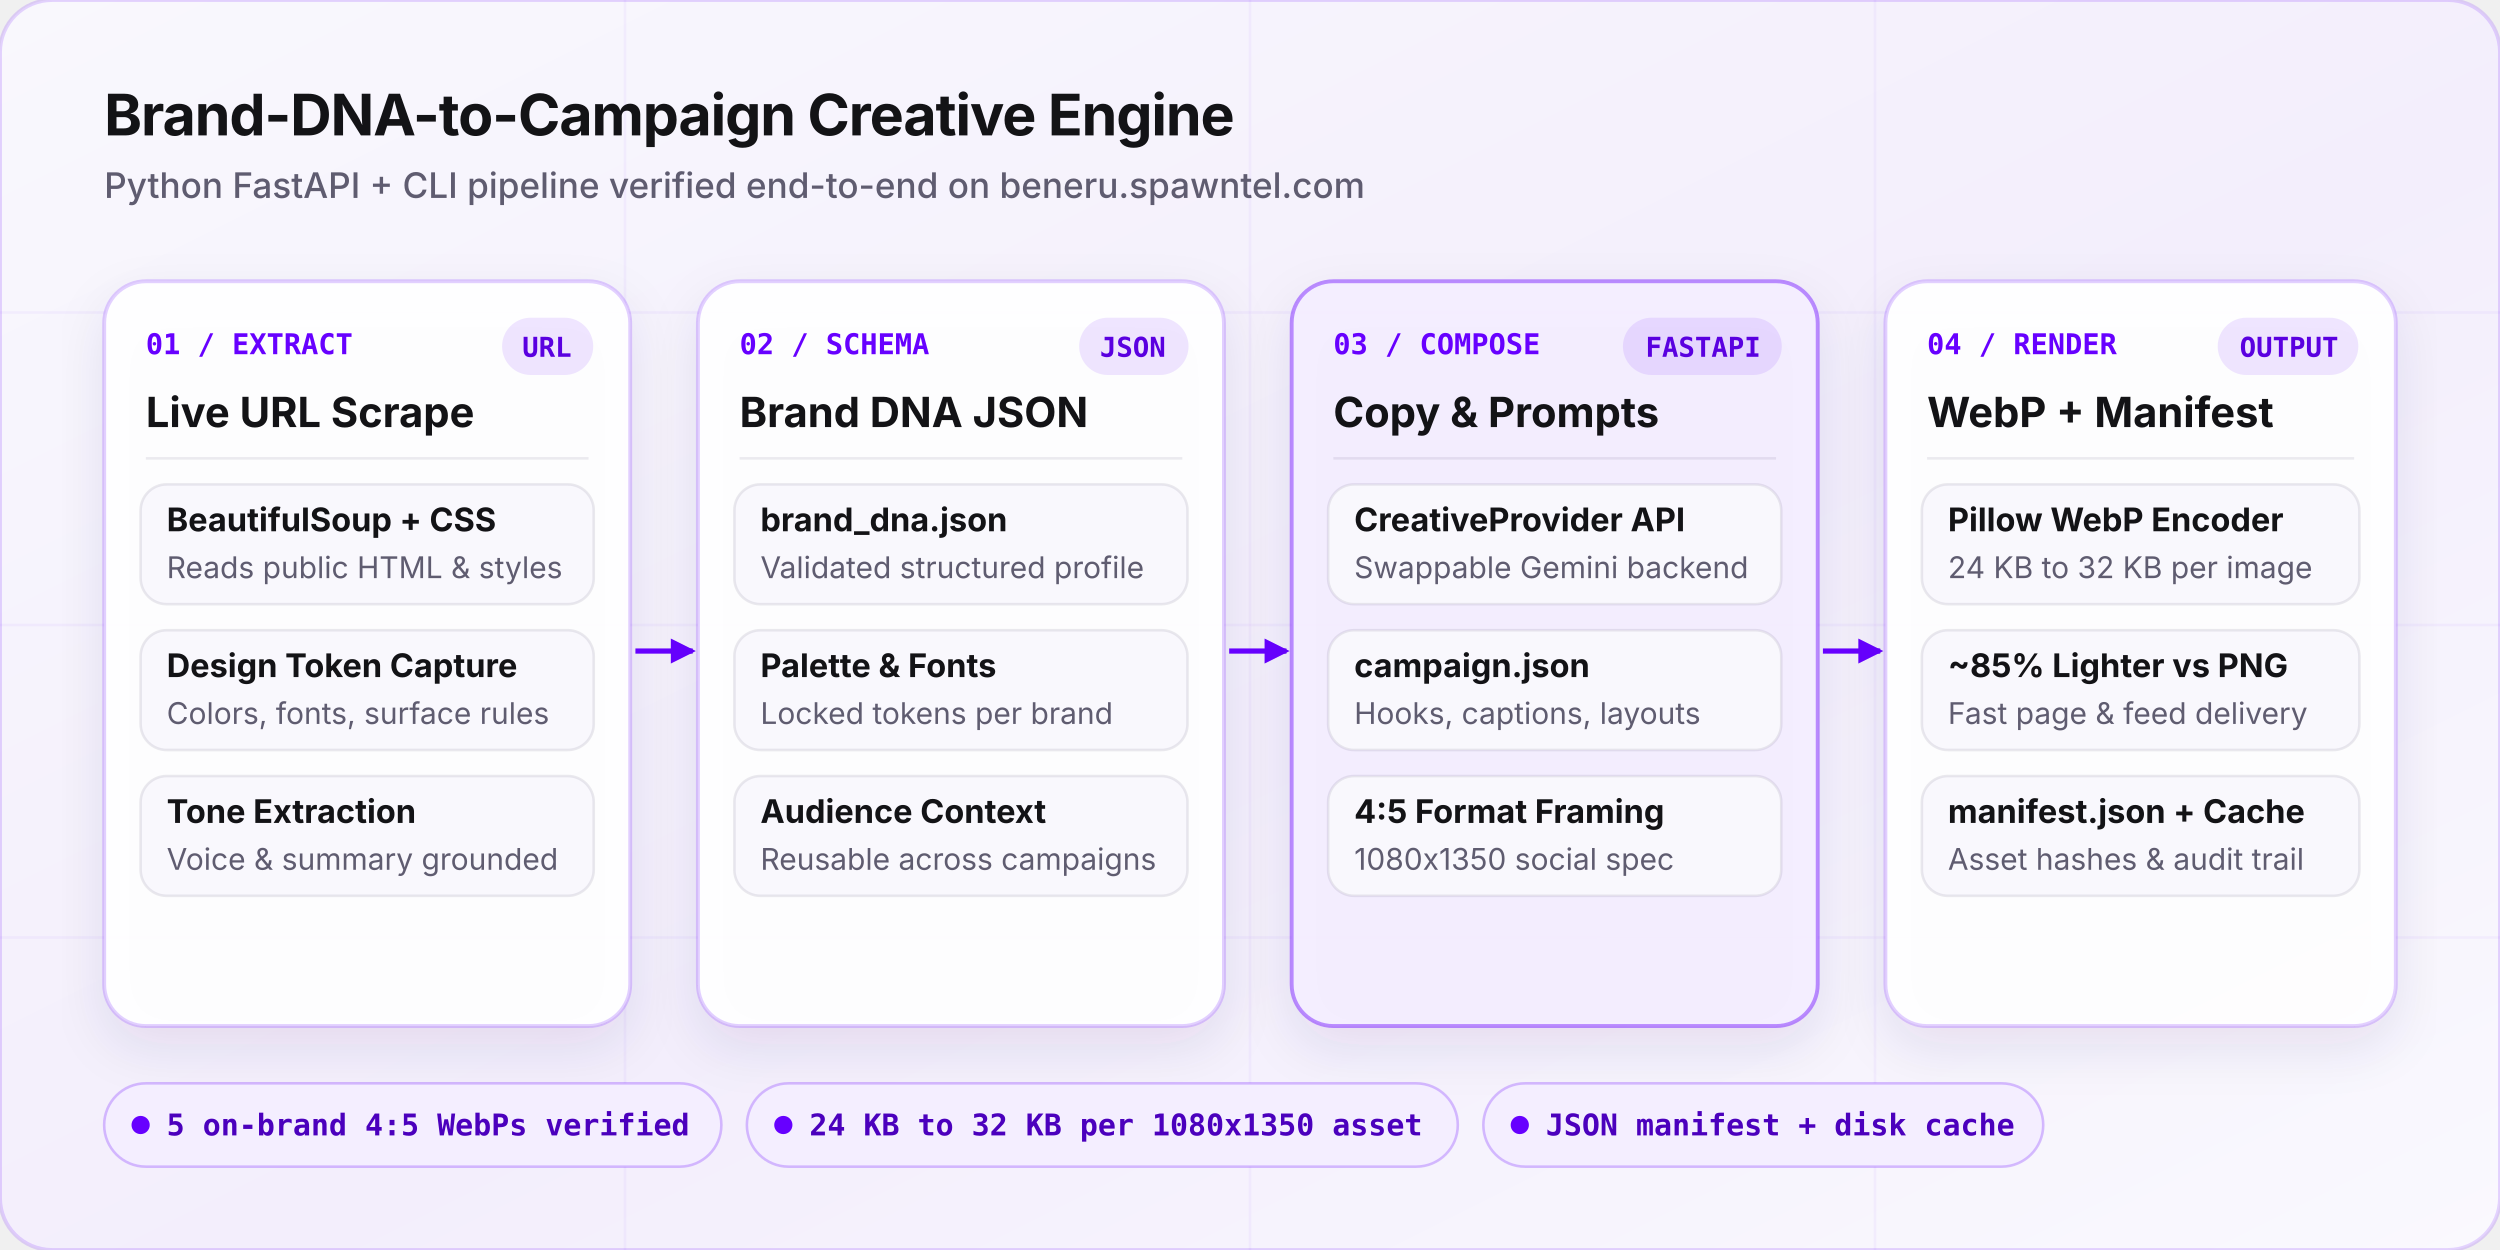
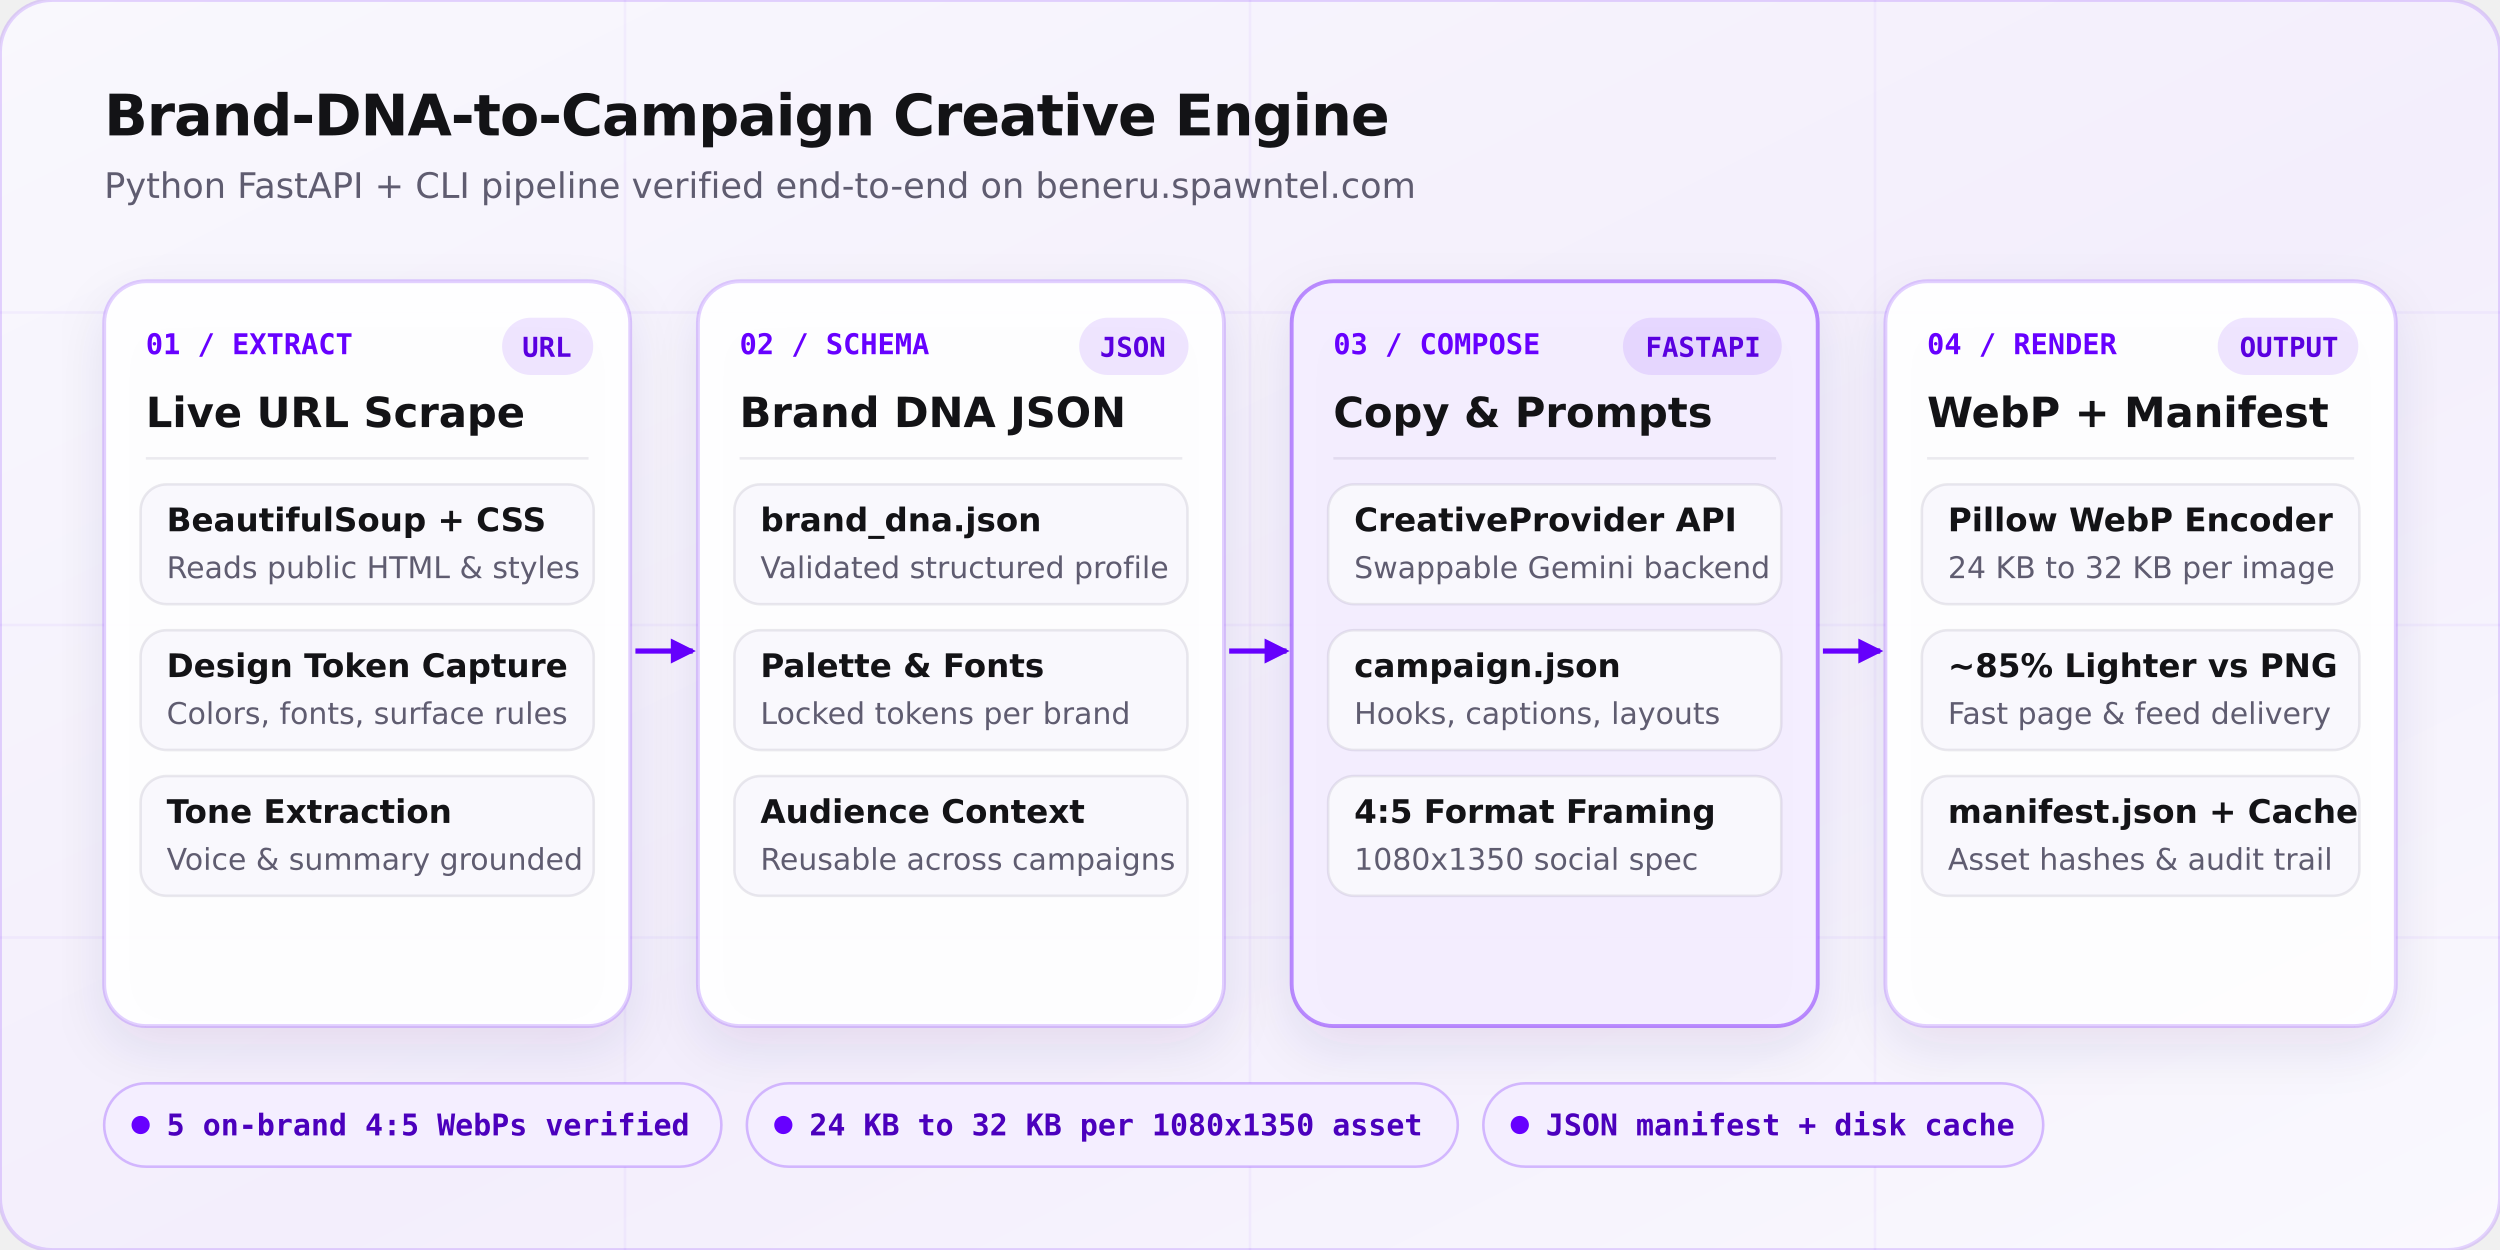
<svg xmlns="http://www.w3.org/2000/svg" viewBox="0 0 960 480" width="960" height="480" role="img" aria-label="Brand-DNA-to-Campaign Creative Engine">
  <defs>
    <linearGradient id="bgGrad" x1="0" y1="0" x2="1" y2="1">
      <stop offset="0%" stop-color="#F9F8FD" />
      <stop offset="55%" stop-color="#F3EEFC" />
      <stop offset="100%" stop-color="#FAF9FE" />
    </linearGradient>
    <filter id="cardShadow" x="-8%" y="-8%" width="116%" height="124%">
      <feDropShadow dx="0" dy="8" stdDeviation="10" flood-color="#2E106C" flood-opacity="0.10" />
    </filter>
    <marker id="arrow" viewBox="0 0 10 10" refX="8" refY="5" markerWidth="6" markerHeight="6" orient="auto-start-reverse">
      <path d="M 1 1 L 9 5 L 1 9 z" fill="#6700FF" />
    </marker>
  </defs>
  <rect width="960" height="480" rx="20" fill="url(#bgGrad)" stroke="#6700FF" stroke-opacity="0.16" stroke-width="1.5" />
  <g opacity="0.28" stroke="#6700FF" stroke-opacity="0.14" stroke-width="1">
    <line x1="0" y1="120" x2="960" y2="120" />
    <line x1="0" y1="240" x2="960" y2="240" />
    <line x1="0" y1="360" x2="960" y2="360" />
    <line x1="240" y1="0" x2="240" y2="480" />
    <line x1="480" y1="0" x2="480" y2="480" />
    <line x1="720" y1="0" x2="720" y2="480" />
  </g>
-   <text x="40" y="52" font-family="'Geist', 'Inter', ui-sans-serif, system-ui, -apple-system, 'Segoe UI', 'DejaVu Sans', sans-serif" font-size="22" font-weight="750" letter-spacing="-0.4" fill="#131316">Brand-DNA-to-Campaign Creative Engine</text>
-   <text x="40" y="76" font-family="'Geist', 'Inter', ui-sans-serif, system-ui, -apple-system, 'Segoe UI', 'DejaVu Sans', sans-serif" font-size="13.5" font-weight="500" fill="#5F5C70">Python FastAPI + CLI pipeline verified end-to-end on beneru.spawntel.com</text>
+   <text x="40" y="52" font-family="'Poppins', 'General Sans', 'DM Sans', ui-sans-serif, system-ui, -apple-system, 'Segoe UI', 'DejaVu Sans', sans-serif" font-size="22" font-weight="750" letter-spacing="-0.4" fill="#131316">Brand-DNA-to-Campaign Creative Engine</text>
+   <text x="40" y="76" font-family="'Poppins', 'General Sans', 'DM Sans', ui-sans-serif, system-ui, -apple-system, 'Segoe UI', 'DejaVu Sans', sans-serif" font-size="13.5" font-weight="500" fill="#5F5C70">Python FastAPI + CLI pipeline verified end-to-end on beneru.spawntel.com</text>
  <g filter="url(#cardShadow)">
    <rect x="40" y="108" width="202" height="286" rx="16" fill="#FFFFFF" fill-opacity="0.92" stroke="#6700FF" stroke-opacity="0.18" stroke-width="1.5" />
  </g>
-   <text x="56" y="136" font-family="'Geist Mono', ui-monospace, 'SFMono-Regular', 'DejaVu Sans Mono', monospace" font-size="11" font-weight="700" fill="#6700FF">01 / EXTRACT</text>
+   <text x="56" y="136" font-family="'JetBrains Mono', ui-monospace, 'SFMono-Regular', 'DejaVu Sans Mono', monospace" font-size="11" font-weight="700" fill="#6700FF">01 / EXTRACT</text>
  <rect x="192.8" y="122" width="35" height="22" rx="11" fill="#6700FF" fill-opacity="0.10" />
-   <text x="210" y="137" text-anchor="middle" font-family="'Geist Mono', ui-monospace, 'SFMono-Regular', 'DejaVu Sans Mono', monospace" font-size="10.5" font-weight="700" fill="#5A00E0">URL</text>
-   <text x="56" y="164" font-family="'Geist', 'Inter', ui-sans-serif, system-ui, -apple-system, 'Segoe UI', 'DejaVu Sans', sans-serif" font-size="16" font-weight="750" fill="#131316">Live URL Scrape</text>
+   <text x="210" y="137" text-anchor="middle" font-family="'JetBrains Mono', ui-monospace, 'SFMono-Regular', 'DejaVu Sans Mono', monospace" font-size="10.5" font-weight="700" fill="#5A00E0">URL</text>
+   <text x="56" y="164" font-family="'Poppins', 'General Sans', 'DM Sans', ui-sans-serif, system-ui, -apple-system, 'Segoe UI', 'DejaVu Sans', sans-serif" font-size="16" font-weight="750" fill="#131316">Live URL Scrape</text>
  <line x1="56" y1="176" x2="226" y2="176" stroke="#221844" stroke-opacity="0.08" stroke-width="1" />
  <rect x="54" y="186" width="174" height="46" rx="10" fill="#F9F8FD" stroke="#221844" stroke-opacity="0.09" stroke-width="1" />
-   <text x="64" y="204" font-family="'Geist', 'Inter', ui-sans-serif, system-ui, -apple-system, 'Segoe UI', 'DejaVu Sans', sans-serif" font-size="12.5" font-weight="700" fill="#131316">BeautifulSoup + CSS</text>
-   <text x="64" y="222" font-family="'Geist', 'Inter', ui-sans-serif, system-ui, -apple-system, 'Segoe UI', 'DejaVu Sans', sans-serif" font-size="11.5" font-weight="400" fill="#5F5C70">Reads public HTML &amp; styles</text>
+   <text x="64" y="204" font-family="'Poppins', 'General Sans', 'DM Sans', ui-sans-serif, system-ui, -apple-system, 'Segoe UI', 'DejaVu Sans', sans-serif" font-size="12.5" font-weight="700" fill="#131316">BeautifulSoup + CSS</text>
+   <text x="64" y="222" font-family="'Poppins', 'General Sans', 'DM Sans', ui-sans-serif, system-ui, -apple-system, 'Segoe UI', 'DejaVu Sans', sans-serif" font-size="11.5" font-weight="400" fill="#5F5C70">Reads public HTML &amp; styles</text>
  <rect x="54" y="242" width="174" height="46" rx="10" fill="#F9F8FD" stroke="#221844" stroke-opacity="0.09" stroke-width="1" />
-   <text x="64" y="260" font-family="'Geist', 'Inter', ui-sans-serif, system-ui, -apple-system, 'Segoe UI', 'DejaVu Sans', sans-serif" font-size="12.5" font-weight="700" fill="#131316">Design Token Capture</text>
-   <text x="64" y="278" font-family="'Geist', 'Inter', ui-sans-serif, system-ui, -apple-system, 'Segoe UI', 'DejaVu Sans', sans-serif" font-size="11.5" font-weight="400" fill="#5F5C70">Colors, fonts, surface rules</text>
+   <text x="64" y="260" font-family="'Poppins', 'General Sans', 'DM Sans', ui-sans-serif, system-ui, -apple-system, 'Segoe UI', 'DejaVu Sans', sans-serif" font-size="12.5" font-weight="700" fill="#131316">Design Token Capture</text>
+   <text x="64" y="278" font-family="'Poppins', 'General Sans', 'DM Sans', ui-sans-serif, system-ui, -apple-system, 'Segoe UI', 'DejaVu Sans', sans-serif" font-size="11.5" font-weight="400" fill="#5F5C70">Colors, fonts, surface rules</text>
  <rect x="54" y="298" width="174" height="46" rx="10" fill="#F9F8FD" stroke="#221844" stroke-opacity="0.09" stroke-width="1" />
-   <text x="64" y="316" font-family="'Geist', 'Inter', ui-sans-serif, system-ui, -apple-system, 'Segoe UI', 'DejaVu Sans', sans-serif" font-size="12.5" font-weight="700" fill="#131316">Tone Extraction</text>
-   <text x="64" y="334" font-family="'Geist', 'Inter', ui-sans-serif, system-ui, -apple-system, 'Segoe UI', 'DejaVu Sans', sans-serif" font-size="11.5" font-weight="400" fill="#5F5C70">Voice &amp; summary grounded</text>
+   <text x="64" y="316" font-family="'Poppins', 'General Sans', 'DM Sans', ui-sans-serif, system-ui, -apple-system, 'Segoe UI', 'DejaVu Sans', sans-serif" font-size="12.5" font-weight="700" fill="#131316">Tone Extraction</text>
+   <text x="64" y="334" font-family="'Poppins', 'General Sans', 'DM Sans', ui-sans-serif, system-ui, -apple-system, 'Segoe UI', 'DejaVu Sans', sans-serif" font-size="11.5" font-weight="400" fill="#5F5C70">Voice &amp; summary grounded</text>
  <line x1="244" y1="250" x2="266" y2="250" stroke="#6700FF" stroke-width="2" marker-end="url(#arrow)" />
  <g filter="url(#cardShadow)">
    <rect x="268" y="108" width="202" height="286" rx="16" fill="#FFFFFF" fill-opacity="0.92" stroke="#6700FF" stroke-opacity="0.18" stroke-width="1.5" />
  </g>
-   <text x="284" y="136" font-family="'Geist Mono', ui-monospace, 'SFMono-Regular', 'DejaVu Sans Mono', monospace" font-size="11" font-weight="700" fill="#6700FF">02 / SCHEMA</text>
+   <text x="284" y="136" font-family="'JetBrains Mono', ui-monospace, 'SFMono-Regular', 'DejaVu Sans Mono', monospace" font-size="11" font-weight="700" fill="#6700FF">02 / SCHEMA</text>
  <rect x="414.4" y="122" width="42" height="22" rx="11" fill="#6700FF" fill-opacity="0.10" />
-   <text x="435" y="137" text-anchor="middle" font-family="'Geist Mono', ui-monospace, 'SFMono-Regular', 'DejaVu Sans Mono', monospace" font-size="10.5" font-weight="700" fill="#5A00E0">JSON</text>
-   <text x="284" y="164" font-family="'Geist', 'Inter', ui-sans-serif, system-ui, -apple-system, 'Segoe UI', 'DejaVu Sans', sans-serif" font-size="16" font-weight="750" fill="#131316">Brand DNA JSON</text>
+   <text x="435" y="137" text-anchor="middle" font-family="'JetBrains Mono', ui-monospace, 'SFMono-Regular', 'DejaVu Sans Mono', monospace" font-size="10.5" font-weight="700" fill="#5A00E0">JSON</text>
+   <text x="284" y="164" font-family="'Poppins', 'General Sans', 'DM Sans', ui-sans-serif, system-ui, -apple-system, 'Segoe UI', 'DejaVu Sans', sans-serif" font-size="16" font-weight="750" fill="#131316">Brand DNA JSON</text>
  <line x1="284" y1="176" x2="454" y2="176" stroke="#221844" stroke-opacity="0.08" stroke-width="1" />
  <rect x="282" y="186" width="174" height="46" rx="10" fill="#F9F8FD" stroke="#221844" stroke-opacity="0.09" stroke-width="1" />
-   <text x="292" y="204" font-family="'Geist', 'Inter', ui-sans-serif, system-ui, -apple-system, 'Segoe UI', 'DejaVu Sans', sans-serif" font-size="12.5" font-weight="700" fill="#131316">brand_dna.json</text>
-   <text x="292" y="222" font-family="'Geist', 'Inter', ui-sans-serif, system-ui, -apple-system, 'Segoe UI', 'DejaVu Sans', sans-serif" font-size="11.5" font-weight="400" fill="#5F5C70">Validated structured profile</text>
+   <text x="292" y="204" font-family="'Poppins', 'General Sans', 'DM Sans', ui-sans-serif, system-ui, -apple-system, 'Segoe UI', 'DejaVu Sans', sans-serif" font-size="12.5" font-weight="700" fill="#131316">brand_dna.json</text>
+   <text x="292" y="222" font-family="'Poppins', 'General Sans', 'DM Sans', ui-sans-serif, system-ui, -apple-system, 'Segoe UI', 'DejaVu Sans', sans-serif" font-size="11.5" font-weight="400" fill="#5F5C70">Validated structured profile</text>
  <rect x="282" y="242" width="174" height="46" rx="10" fill="#F9F8FD" stroke="#221844" stroke-opacity="0.09" stroke-width="1" />
-   <text x="292" y="260" font-family="'Geist', 'Inter', ui-sans-serif, system-ui, -apple-system, 'Segoe UI', 'DejaVu Sans', sans-serif" font-size="12.5" font-weight="700" fill="#131316">Palette &amp; Fonts</text>
-   <text x="292" y="278" font-family="'Geist', 'Inter', ui-sans-serif, system-ui, -apple-system, 'Segoe UI', 'DejaVu Sans', sans-serif" font-size="11.5" font-weight="400" fill="#5F5C70">Locked tokens per brand</text>
+   <text x="292" y="260" font-family="'Poppins', 'General Sans', 'DM Sans', ui-sans-serif, system-ui, -apple-system, 'Segoe UI', 'DejaVu Sans', sans-serif" font-size="12.5" font-weight="700" fill="#131316">Palette &amp; Fonts</text>
+   <text x="292" y="278" font-family="'Poppins', 'General Sans', 'DM Sans', ui-sans-serif, system-ui, -apple-system, 'Segoe UI', 'DejaVu Sans', sans-serif" font-size="11.5" font-weight="400" fill="#5F5C70">Locked tokens per brand</text>
  <rect x="282" y="298" width="174" height="46" rx="10" fill="#F9F8FD" stroke="#221844" stroke-opacity="0.09" stroke-width="1" />
-   <text x="292" y="316" font-family="'Geist', 'Inter', ui-sans-serif, system-ui, -apple-system, 'Segoe UI', 'DejaVu Sans', sans-serif" font-size="12.5" font-weight="700" fill="#131316">Audience Context</text>
-   <text x="292" y="334" font-family="'Geist', 'Inter', ui-sans-serif, system-ui, -apple-system, 'Segoe UI', 'DejaVu Sans', sans-serif" font-size="11.5" font-weight="400" fill="#5F5C70">Reusable across campaigns</text>
+   <text x="292" y="316" font-family="'Poppins', 'General Sans', 'DM Sans', ui-sans-serif, system-ui, -apple-system, 'Segoe UI', 'DejaVu Sans', sans-serif" font-size="12.5" font-weight="700" fill="#131316">Audience Context</text>
+   <text x="292" y="334" font-family="'Poppins', 'General Sans', 'DM Sans', ui-sans-serif, system-ui, -apple-system, 'Segoe UI', 'DejaVu Sans', sans-serif" font-size="11.5" font-weight="400" fill="#5F5C70">Reusable across campaigns</text>
  <line x1="472" y1="250" x2="494" y2="250" stroke="#6700FF" stroke-width="2" marker-end="url(#arrow)" />
  <g filter="url(#cardShadow)">
    <rect x="496" y="108" width="202" height="286" rx="16" fill="#F4EEFF" fill-opacity="0.92" stroke="#6700FF" stroke-opacity="0.42" stroke-width="1.5" />
  </g>
-   <text x="512" y="136" font-family="'Geist Mono', ui-monospace, 'SFMono-Regular', 'DejaVu Sans Mono', monospace" font-size="11" font-weight="700" fill="#6700FF">03 / COMPOSE</text>
+   <text x="512" y="136" font-family="'JetBrains Mono', ui-monospace, 'SFMono-Regular', 'DejaVu Sans Mono', monospace" font-size="11" font-weight="700" fill="#6700FF">03 / COMPOSE</text>
  <rect x="623.2" y="122" width="61" height="22" rx="11" fill="#6700FF" fill-opacity="0.10" />
-   <text x="654" y="137" text-anchor="middle" font-family="'Geist Mono', ui-monospace, 'SFMono-Regular', 'DejaVu Sans Mono', monospace" font-size="10.5" font-weight="700" fill="#5A00E0">FASTAPI</text>
-   <text x="512" y="164" font-family="'Geist', 'Inter', ui-sans-serif, system-ui, -apple-system, 'Segoe UI', 'DejaVu Sans', sans-serif" font-size="16" font-weight="750" fill="#131316">Copy &amp; Prompts</text>
+   <text x="654" y="137" text-anchor="middle" font-family="'JetBrains Mono', ui-monospace, 'SFMono-Regular', 'DejaVu Sans Mono', monospace" font-size="10.5" font-weight="700" fill="#5A00E0">FASTAPI</text>
+   <text x="512" y="164" font-family="'Poppins', 'General Sans', 'DM Sans', ui-sans-serif, system-ui, -apple-system, 'Segoe UI', 'DejaVu Sans', sans-serif" font-size="16" font-weight="750" fill="#131316">Copy &amp; Prompts</text>
  <line x1="512" y1="176" x2="682" y2="176" stroke="#221844" stroke-opacity="0.08" stroke-width="1" />
  <rect x="510" y="186" width="174" height="46" rx="10" fill="#F9F8FD" stroke="#221844" stroke-opacity="0.09" stroke-width="1" />
-   <text x="520" y="204" font-family="'Geist', 'Inter', ui-sans-serif, system-ui, -apple-system, 'Segoe UI', 'DejaVu Sans', sans-serif" font-size="12.5" font-weight="700" fill="#131316">CreativeProvider API</text>
-   <text x="520" y="222" font-family="'Geist', 'Inter', ui-sans-serif, system-ui, -apple-system, 'Segoe UI', 'DejaVu Sans', sans-serif" font-size="11.5" font-weight="400" fill="#5F5C70">Swappable Gemini backend</text>
+   <text x="520" y="204" font-family="'Poppins', 'General Sans', 'DM Sans', ui-sans-serif, system-ui, -apple-system, 'Segoe UI', 'DejaVu Sans', sans-serif" font-size="12.5" font-weight="700" fill="#131316">CreativeProvider API</text>
+   <text x="520" y="222" font-family="'Poppins', 'General Sans', 'DM Sans', ui-sans-serif, system-ui, -apple-system, 'Segoe UI', 'DejaVu Sans', sans-serif" font-size="11.5" font-weight="400" fill="#5F5C70">Swappable Gemini backend</text>
  <rect x="510" y="242" width="174" height="46" rx="10" fill="#F9F8FD" stroke="#221844" stroke-opacity="0.09" stroke-width="1" />
-   <text x="520" y="260" font-family="'Geist', 'Inter', ui-sans-serif, system-ui, -apple-system, 'Segoe UI', 'DejaVu Sans', sans-serif" font-size="12.5" font-weight="700" fill="#131316">campaign.json</text>
-   <text x="520" y="278" font-family="'Geist', 'Inter', ui-sans-serif, system-ui, -apple-system, 'Segoe UI', 'DejaVu Sans', sans-serif" font-size="11.5" font-weight="400" fill="#5F5C70">Hooks, captions, layouts</text>
+   <text x="520" y="260" font-family="'Poppins', 'General Sans', 'DM Sans', ui-sans-serif, system-ui, -apple-system, 'Segoe UI', 'DejaVu Sans', sans-serif" font-size="12.5" font-weight="700" fill="#131316">campaign.json</text>
+   <text x="520" y="278" font-family="'Poppins', 'General Sans', 'DM Sans', ui-sans-serif, system-ui, -apple-system, 'Segoe UI', 'DejaVu Sans', sans-serif" font-size="11.5" font-weight="400" fill="#5F5C70">Hooks, captions, layouts</text>
  <rect x="510" y="298" width="174" height="46" rx="10" fill="#F9F8FD" stroke="#221844" stroke-opacity="0.09" stroke-width="1" />
-   <text x="520" y="316" font-family="'Geist', 'Inter', ui-sans-serif, system-ui, -apple-system, 'Segoe UI', 'DejaVu Sans', sans-serif" font-size="12.5" font-weight="700" fill="#131316">4:5 Format Framing</text>
-   <text x="520" y="334" font-family="'Geist', 'Inter', ui-sans-serif, system-ui, -apple-system, 'Segoe UI', 'DejaVu Sans', sans-serif" font-size="11.5" font-weight="400" fill="#5F5C70">1080x1350 social spec</text>
+   <text x="520" y="316" font-family="'Poppins', 'General Sans', 'DM Sans', ui-sans-serif, system-ui, -apple-system, 'Segoe UI', 'DejaVu Sans', sans-serif" font-size="12.5" font-weight="700" fill="#131316">4:5 Format Framing</text>
+   <text x="520" y="334" font-family="'Poppins', 'General Sans', 'DM Sans', ui-sans-serif, system-ui, -apple-system, 'Segoe UI', 'DejaVu Sans', sans-serif" font-size="11.5" font-weight="400" fill="#5F5C70">1080x1350 social spec</text>
  <line x1="700" y1="250" x2="722" y2="250" stroke="#6700FF" stroke-width="2" marker-end="url(#arrow)" />
  <g filter="url(#cardShadow)">
    <rect x="724" y="108" width="196" height="286" rx="16" fill="#FFFFFF" fill-opacity="0.92" stroke="#6700FF" stroke-opacity="0.18" stroke-width="1.5" />
  </g>
-   <text x="740" y="136" font-family="'Geist Mono', ui-monospace, 'SFMono-Regular', 'DejaVu Sans Mono', monospace" font-size="11" font-weight="700" fill="#6700FF">04 / RENDER</text>
+   <text x="740" y="136" font-family="'JetBrains Mono', ui-monospace, 'SFMono-Regular', 'DejaVu Sans Mono', monospace" font-size="11" font-weight="700" fill="#6700FF">04 / RENDER</text>
  <rect x="851.6" y="122" width="54" height="22" rx="11" fill="#6700FF" fill-opacity="0.10" />
-   <text x="879" y="137" text-anchor="middle" font-family="'Geist Mono', ui-monospace, 'SFMono-Regular', 'DejaVu Sans Mono', monospace" font-size="10.5" font-weight="700" fill="#5A00E0">OUTPUT</text>
-   <text x="740" y="164" font-family="'Geist', 'Inter', ui-sans-serif, system-ui, -apple-system, 'Segoe UI', 'DejaVu Sans', sans-serif" font-size="16" font-weight="750" fill="#131316">WebP + Manifest</text>
+   <text x="879" y="137" text-anchor="middle" font-family="'JetBrains Mono', ui-monospace, 'SFMono-Regular', 'DejaVu Sans Mono', monospace" font-size="10.5" font-weight="700" fill="#5A00E0">OUTPUT</text>
+   <text x="740" y="164" font-family="'Poppins', 'General Sans', 'DM Sans', ui-sans-serif, system-ui, -apple-system, 'Segoe UI', 'DejaVu Sans', sans-serif" font-size="16" font-weight="750" fill="#131316">WebP + Manifest</text>
  <line x1="740" y1="176" x2="904" y2="176" stroke="#221844" stroke-opacity="0.08" stroke-width="1" />
  <rect x="738" y="186" width="168" height="46" rx="10" fill="#F9F8FD" stroke="#221844" stroke-opacity="0.09" stroke-width="1" />
-   <text x="748" y="204" font-family="'Geist', 'Inter', ui-sans-serif, system-ui, -apple-system, 'Segoe UI', 'DejaVu Sans', sans-serif" font-size="12.5" font-weight="700" fill="#131316">Pillow WebP Encoder</text>
-   <text x="748" y="222" font-family="'Geist', 'Inter', ui-sans-serif, system-ui, -apple-system, 'Segoe UI', 'DejaVu Sans', sans-serif" font-size="11.5" font-weight="400" fill="#5F5C70">24 KB to 32 KB per image</text>
+   <text x="748" y="204" font-family="'Poppins', 'General Sans', 'DM Sans', ui-sans-serif, system-ui, -apple-system, 'Segoe UI', 'DejaVu Sans', sans-serif" font-size="12.5" font-weight="700" fill="#131316">Pillow WebP Encoder</text>
+   <text x="748" y="222" font-family="'Poppins', 'General Sans', 'DM Sans', ui-sans-serif, system-ui, -apple-system, 'Segoe UI', 'DejaVu Sans', sans-serif" font-size="11.5" font-weight="400" fill="#5F5C70">24 KB to 32 KB per image</text>
  <rect x="738" y="242" width="168" height="46" rx="10" fill="#F9F8FD" stroke="#221844" stroke-opacity="0.09" stroke-width="1" />
-   <text x="748" y="260" font-family="'Geist', 'Inter', ui-sans-serif, system-ui, -apple-system, 'Segoe UI', 'DejaVu Sans', sans-serif" font-size="12.5" font-weight="700" fill="#131316">~85% Lighter vs PNG</text>
-   <text x="748" y="278" font-family="'Geist', 'Inter', ui-sans-serif, system-ui, -apple-system, 'Segoe UI', 'DejaVu Sans', sans-serif" font-size="11.5" font-weight="400" fill="#5F5C70">Fast page &amp; feed delivery</text>
+   <text x="748" y="260" font-family="'Poppins', 'General Sans', 'DM Sans', ui-sans-serif, system-ui, -apple-system, 'Segoe UI', 'DejaVu Sans', sans-serif" font-size="12.5" font-weight="700" fill="#131316">~85% Lighter vs PNG</text>
+   <text x="748" y="278" font-family="'Poppins', 'General Sans', 'DM Sans', ui-sans-serif, system-ui, -apple-system, 'Segoe UI', 'DejaVu Sans', sans-serif" font-size="11.5" font-weight="400" fill="#5F5C70">Fast page &amp; feed delivery</text>
  <rect x="738" y="298" width="168" height="46" rx="10" fill="#F9F8FD" stroke="#221844" stroke-opacity="0.09" stroke-width="1" />
-   <text x="748" y="316" font-family="'Geist', 'Inter', ui-sans-serif, system-ui, -apple-system, 'Segoe UI', 'DejaVu Sans', sans-serif" font-size="12.5" font-weight="700" fill="#131316">manifest.json + Cache</text>
-   <text x="748" y="334" font-family="'Geist', 'Inter', ui-sans-serif, system-ui, -apple-system, 'Segoe UI', 'DejaVu Sans', sans-serif" font-size="11.5" font-weight="400" fill="#5F5C70">Asset hashes &amp; audit trail</text>
+   <text x="748" y="316" font-family="'Poppins', 'General Sans', 'DM Sans', ui-sans-serif, system-ui, -apple-system, 'Segoe UI', 'DejaVu Sans', sans-serif" font-size="12.5" font-weight="700" fill="#131316">manifest.json + Cache</text>
+   <text x="748" y="334" font-family="'Poppins', 'General Sans', 'DM Sans', ui-sans-serif, system-ui, -apple-system, 'Segoe UI', 'DejaVu Sans', sans-serif" font-size="11.5" font-weight="400" fill="#5F5C70">Asset hashes &amp; audit trail</text>
  <rect x="40" y="416" width="237" height="32" rx="16" fill="#F4EEFF" stroke="#6700FF" stroke-opacity="0.24" stroke-width="1" />
  <circle cx="54" cy="432" r="3.5" fill="#6700FF" />
-   <text x="64" y="436" font-family="'Geist Mono', ui-monospace, 'SFMono-Regular', 'DejaVu Sans Mono', monospace" font-size="11.5" font-weight="600" fill="#4B00BD">5 on-brand 4:5 WebPs verified</text>
+   <text x="64" y="436" font-family="'JetBrains Mono', ui-monospace, 'SFMono-Regular', 'DejaVu Sans Mono', monospace" font-size="11.5" font-weight="600" fill="#4B00BD">5 on-brand 4:5 WebPs verified</text>
  <rect x="286.8" y="416" width="273" height="32" rx="16" fill="#F4EEFF" stroke="#6700FF" stroke-opacity="0.24" stroke-width="1" />
  <circle cx="300.8" cy="432" r="3.5" fill="#6700FF" />
-   <text x="310.8" y="436" font-family="'Geist Mono', ui-monospace, 'SFMono-Regular', 'DejaVu Sans Mono', monospace" font-size="11.5" font-weight="600" fill="#4B00BD">24 KB to 32 KB per 1080x1350 asset</text>
+   <text x="310.8" y="436" font-family="'JetBrains Mono', ui-monospace, 'SFMono-Regular', 'DejaVu Sans Mono', monospace" font-size="11.5" font-weight="600" fill="#4B00BD">24 KB to 32 KB per 1080x1350 asset</text>
  <rect x="569.6" y="416" width="215" height="32" rx="16" fill="#F4EEFF" stroke="#6700FF" stroke-opacity="0.24" stroke-width="1" />
  <circle cx="583.6" cy="432" r="3.5" fill="#6700FF" />
-   <text x="593.6" y="436" font-family="'Geist Mono', ui-monospace, 'SFMono-Regular', 'DejaVu Sans Mono', monospace" font-size="11.5" font-weight="600" fill="#4B00BD">JSON manifest + disk cache</text>
+   <text x="593.6" y="436" font-family="'JetBrains Mono', ui-monospace, 'SFMono-Regular', 'DejaVu Sans Mono', monospace" font-size="11.5" font-weight="600" fill="#4B00BD">JSON manifest + disk cache</text>
</svg>
